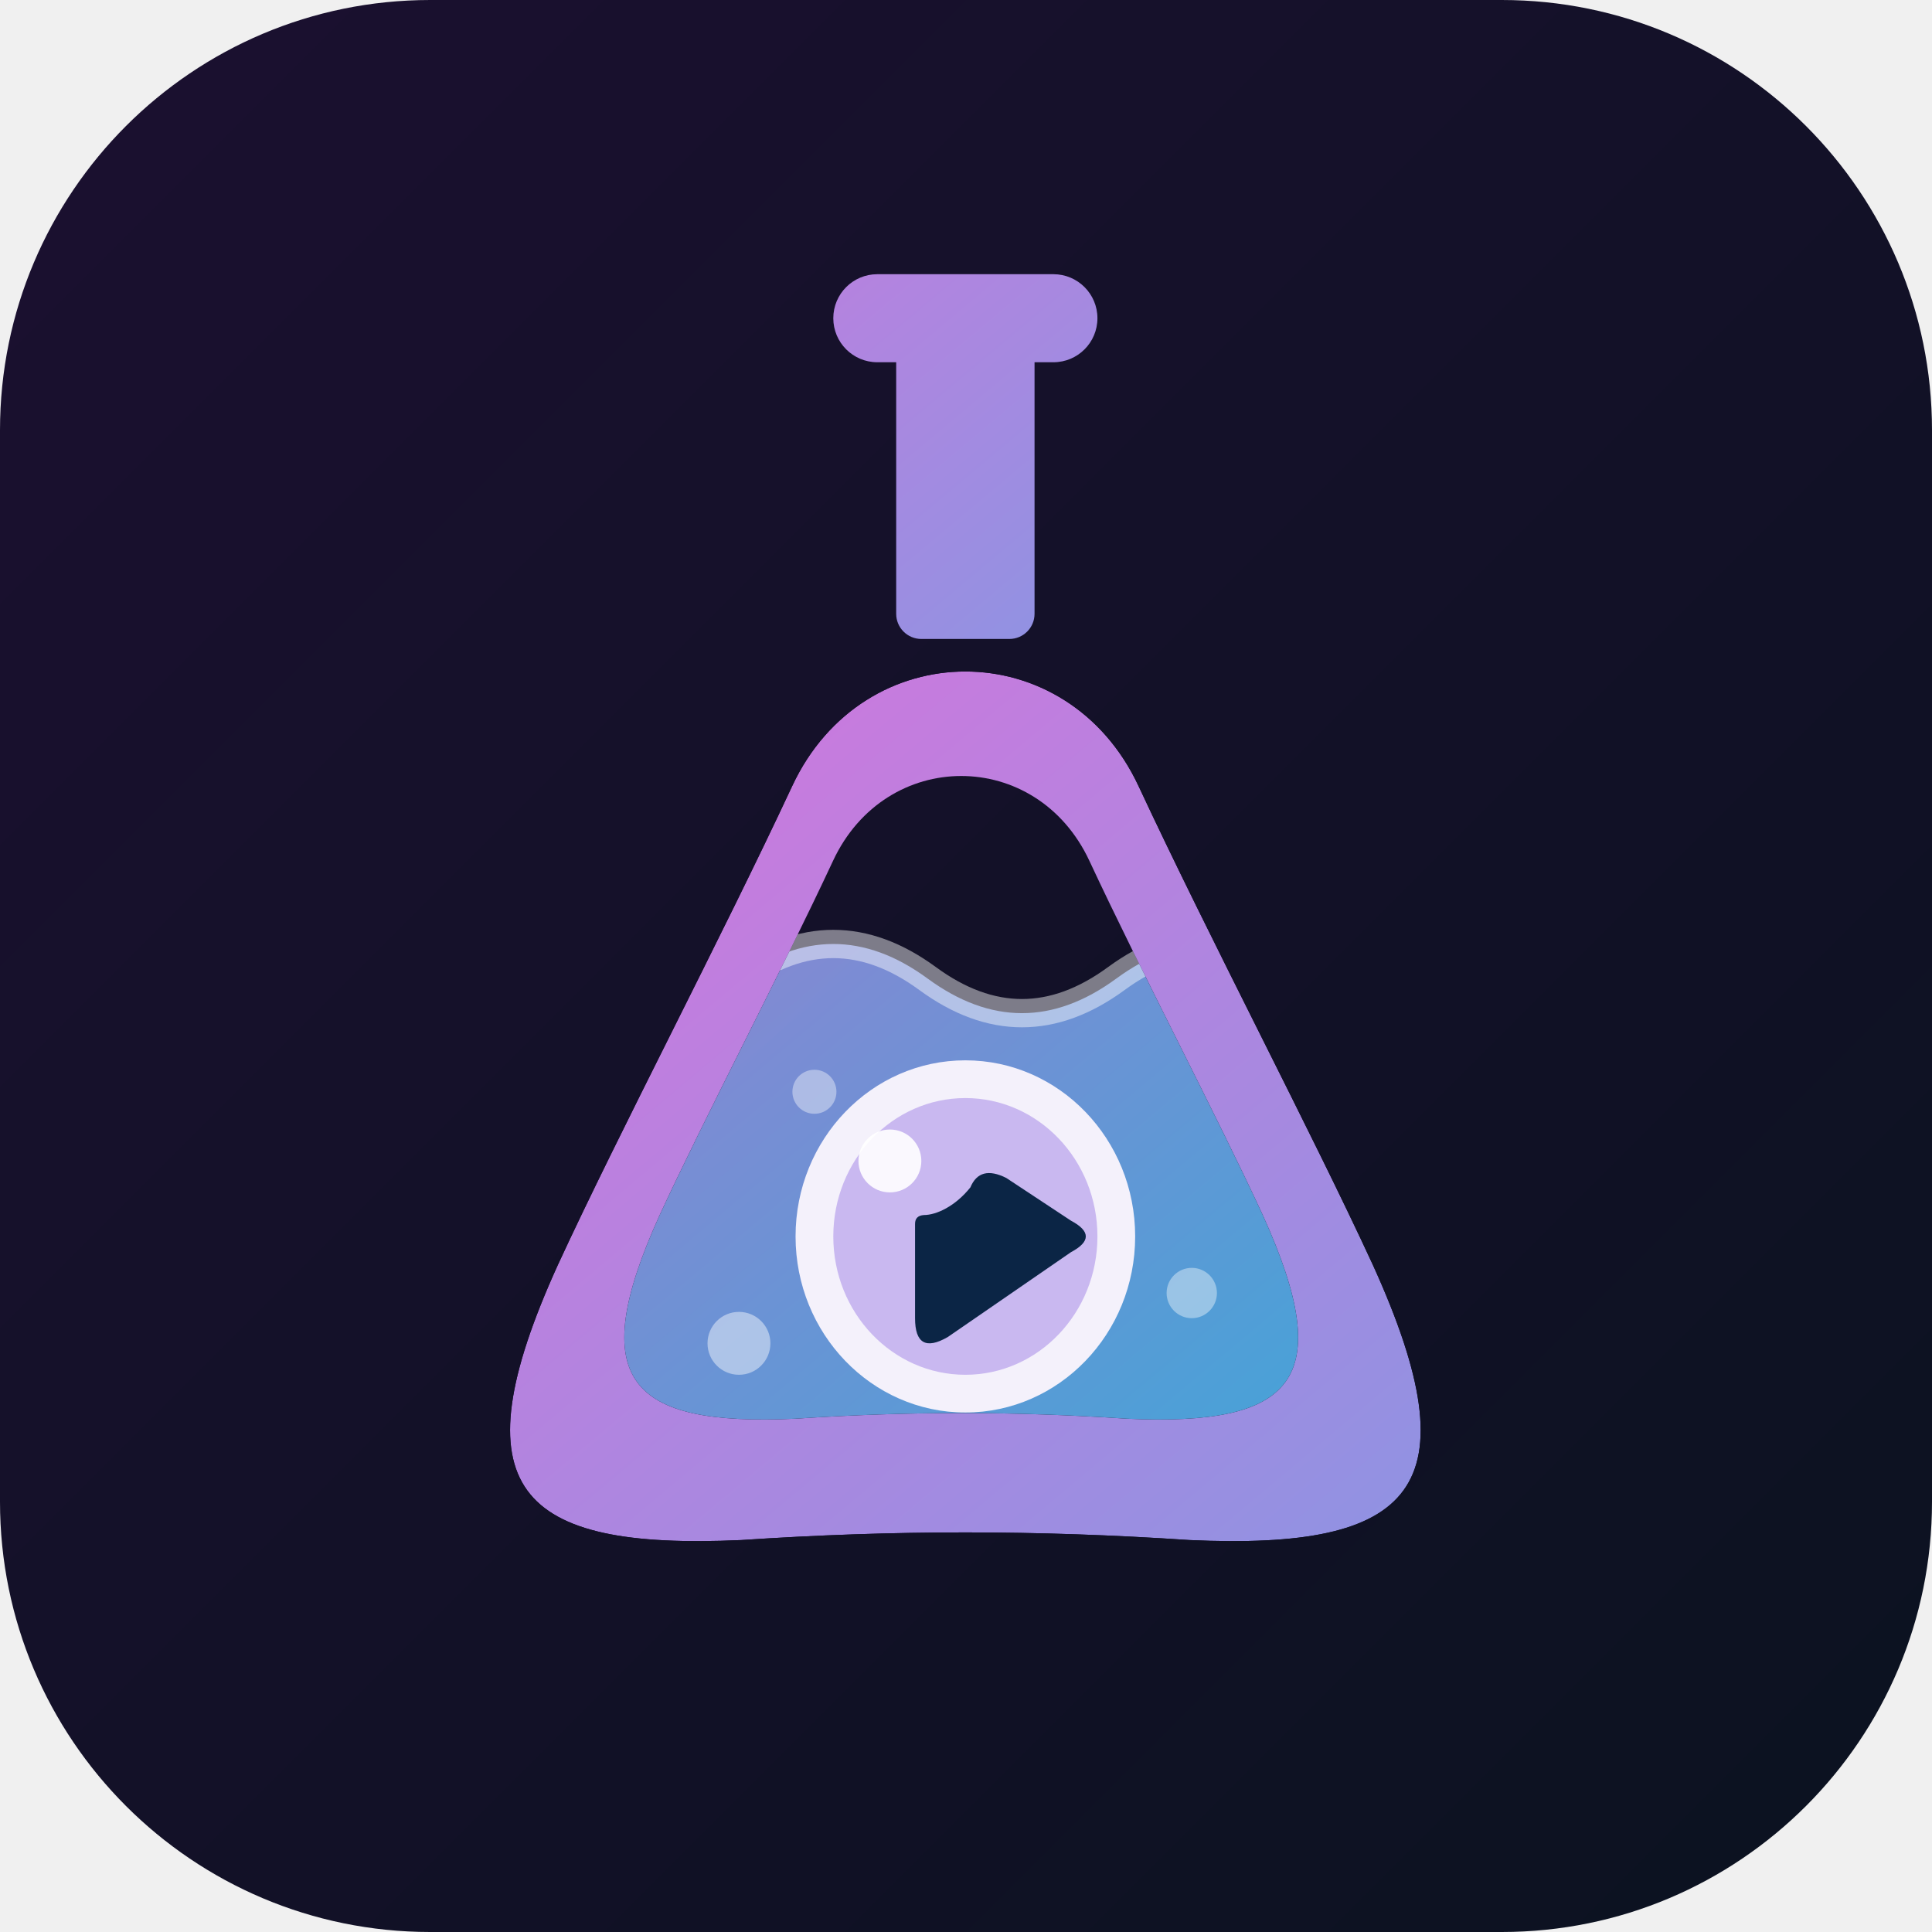
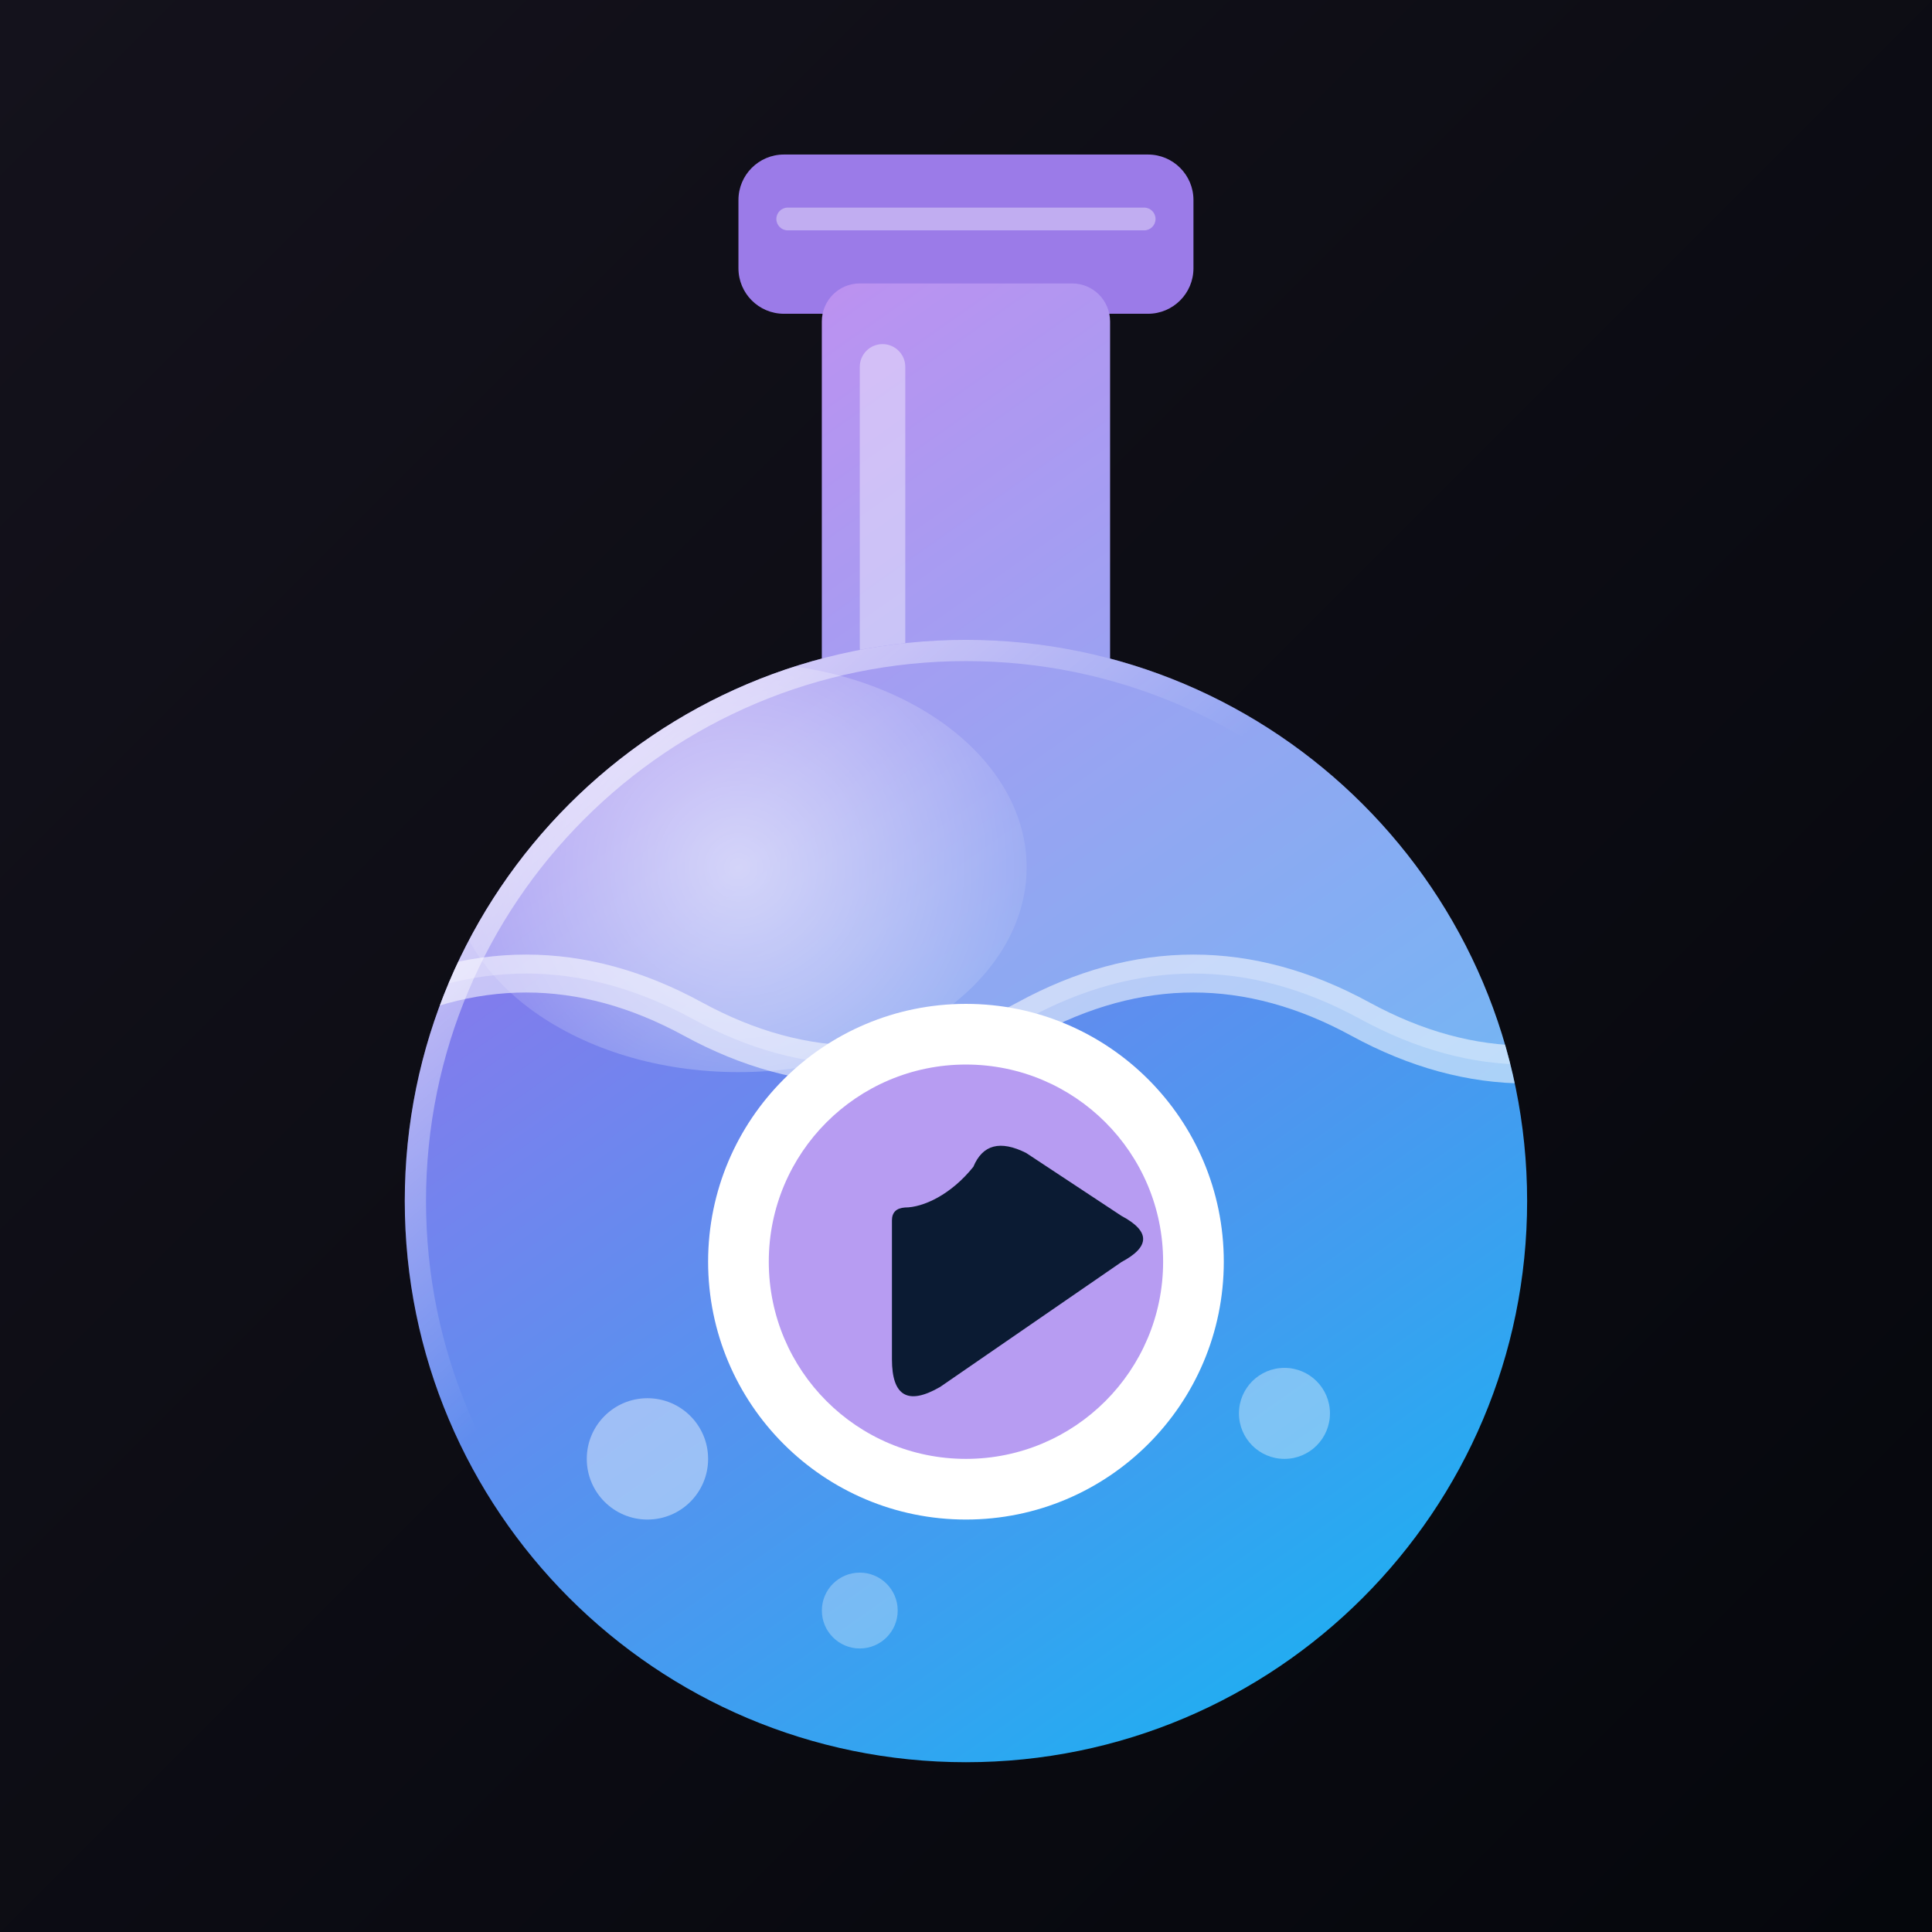
<svg xmlns="http://www.w3.org/2000/svg" width="1024" height="1024" viewBox="0 0 1024 1024" fill="none">
  <defs>
-     <linearGradient id="g" x1="29" y1="20" x2="191" y2="213" gradientUnits="userSpaceOnUse">
-       <stop stop-color="#C77BDE" />
-       <stop offset="1" stop-color="#3AB7E8" />
+     <linearGradient id="g" x1="36" y1="26" x2="184" y2="236" gradientUnits="userSpaceOnUse">
+       <stop stop-color="#C45BEA" />
+       <stop offset="1" stop-color="#0FB6F2" />
    </linearGradient>
-     <mask id="ring">
-       <path d="M33 21C40 6 60 6 67 21C74 36 84 55 90 68C100 90 94 96 72 95C57 94 43 94 28 95C6 96 0 90 10 68C16 55 26 36 33 21Z" transform="translate(110 140) scale(1.62) translate(-50 -51)" fill="#fff" />
-       <path d="M33 21C40 6 60 6 67 21C74 36 84 55 90 68C100 90 94 96 72 95C57 94 43 94 28 95C6 96 0 90 10 68C16 55 26 36 33 21Z" transform="translate(49.4 78.1) scale(1.1988)" fill="#000" />
-     </mask>
-     <clipPath id="liq">
-       <path d="M33 21C40 6 60 6 67 21C74 36 84 55 90 68C100 90 94 96 72 95C57 94 43 94 28 95C6 96 0 90 10 68C16 55 26 36 33 21Z" transform="translate(49.4 78.1) scale(1.1988)" />
+     <clipPath id="bd">
+       <circle cx="110" cy="162" r="74" />
    </clipPath>
-     <linearGradient id="bg" x1="0" y1="0" x2="1024" y2="1024" gradientUnits="userSpaceOnUse">
-       <stop stop-color="#1B1030" />
-       <stop offset="1" stop-color="#0B1220" />
+     <radialGradient id="sp" cx="80" cy="118" r="46" gradientUnits="userSpaceOnUse">
+       <stop stop-color="#fff" stop-opacity=".55" />
+       <stop offset="1" stop-color="#fff" stop-opacity="0" />
+     </radialGradient>
+     <linearGradient id="rm" x1="58" y1="98" x2="150" y2="200" gradientUnits="userSpaceOnUse">
+       <stop stop-color="#fff" stop-opacity=".6" />
+       <stop offset=".45" stop-color="#fff" stop-opacity="0" />
+       <stop offset="1" stop-color="#fff" stop-opacity="0" />
+     </linearGradient>
+     <linearGradient id="bgg" x1="0" y1="0" x2="1024" y2="1024" gradientUnits="userSpaceOnUse">
+       <stop stop-color="#14121C" />
+       <stop offset="1" stop-color="#05070C" />
    </linearGradient>
  </defs>
-   <rect width="1024" height="1024" rx="228" fill="url(#bg)" />
-   <g transform="translate(145 112) scale(3.3333)">
-     <rect x="99" y="16" width="22" height="52" rx="4" fill="url(#g)" />
-     <rect x="89" y="10" width="42" height="14" rx="7" fill="url(#g)" />
-     <g mask="url(#ring)">
-       <path d="M33 21C40 6 60 6 67 21C74 36 84 55 90 68C100 90 94 96 72 95C57 94 43 94 28 95C6 96 0 90 10 68C16 55 26 36 33 21Z" transform="translate(110 140) scale(1.62) translate(-50 -51)" fill="url(#g)" />
+   <rect width="1024" height="1024" rx="0" fill="url(#bgg)" />
+   <g transform="translate(206.5 81.9) scale(4.0194) translate(-34 -24)">
+     <rect x="80" y="24" width="60" height="21" rx="6" fill="#9B7BE8" />
+     <rect x="85" y="31" width="50" height="3" rx="1.5" fill="#fff" fill-opacity=".38" />
+     <rect x="91" y="41" width="38" height="57" rx="5" fill="url(#g)" />
+     <rect x="91" y="41" width="38" height="57" rx="5" fill="#fff" fill-opacity=".26" />
+     <rect x="96" y="49" width="6" height="43" rx="3" fill="#fff" fill-opacity=".4" />
+     <circle cx="110" cy="162" r="74" fill="url(#g)" />
+     <g clip-path="url(#bd)">
+       <path d="M30 138Q52 126 74 138T118 138T162 138T206 138V60H30Z" fill="#fff" fill-opacity=".26" />
+       <path d="M30 138Q52 126 74 138T118 138T162 138T206 138" stroke="#fff" stroke-opacity=".55" stroke-width="5" fill="none" />
+       <circle cx="68" cy="196" r="8" fill="#fff" fill-opacity=".42" />
+       <circle cx="152" cy="190" r="6" fill="#fff" fill-opacity=".36" />
+       <circle cx="96" cy="216" r="5" fill="#fff" fill-opacity=".3" />
+       <ellipse cx="110" cy="170" rx="34" ry="34" fill="#fff" />
+       <ellipse cx="110" cy="170" rx="26" ry="26" fill="#B79CF2" />
+       <g transform="translate(110 167) scale(1.22) translate(-110 -163)">
+         <path d="M102 161L102 176Q102 182 107.2 179L126.8 165.5Q131.5 163 126.8 160.5L116.5 153.7Q112.3 151.6 110.8 155.2C108.4 158.2 105.4 159.6 103.4 159.6Q102 159.7 102 161Z" fill="#0B1B33" />
+       </g>
+       <ellipse cx="80" cy="118" rx="38" ry="27" fill="url(#sp)" />
    </g>
-     <g clip-path="url(#liq)">
-       <path d="M14 122Q29 111 44 122T74 122T104 122T134 122T164 122T194 122T224 122V254H14Z" fill="url(#g)" fill-opacity=".92" />
-       <path d="M14 122Q29 111 44 122T74 122T104 122T134 122T164 122T194 122T224 122" stroke="#fff" stroke-opacity=".45" stroke-width="4.5" fill="none" />
-       <ellipse cx="110" cy="163" rx="27" ry="28" fill="#F4F1FB" />
-       <ellipse cx="110" cy="163" rx="21" ry="22" fill="#C9B8F0" />
-       <path d="M102 161L102 176Q102 182 107.2 179L126.8 165.5Q131.5 163 126.8 160.5L116.5 153.7Q112.3 151.6 110.8 155.2C108.4 158.2 105.4 159.6 103.4 159.6Q102 159.7 102 161Z" fill="#0B2545" />
-       <circle cx="98" cy="151" r="5" fill="#fff" fill-opacity=".9" />
-       <circle cx="74" cy="180" r="5" fill="#fff" fill-opacity=".45" />
-       <circle cx="146" cy="172" r="4" fill="#fff" fill-opacity=".4" />
-       <circle cx="86" cy="140" r="3.5" fill="#fff" fill-opacity=".4" />
-     </g>
+     <circle cx="110" cy="162" r="72.6" fill="none" stroke="url(#rm)" stroke-width="2.8" />
  </g>
</svg>
